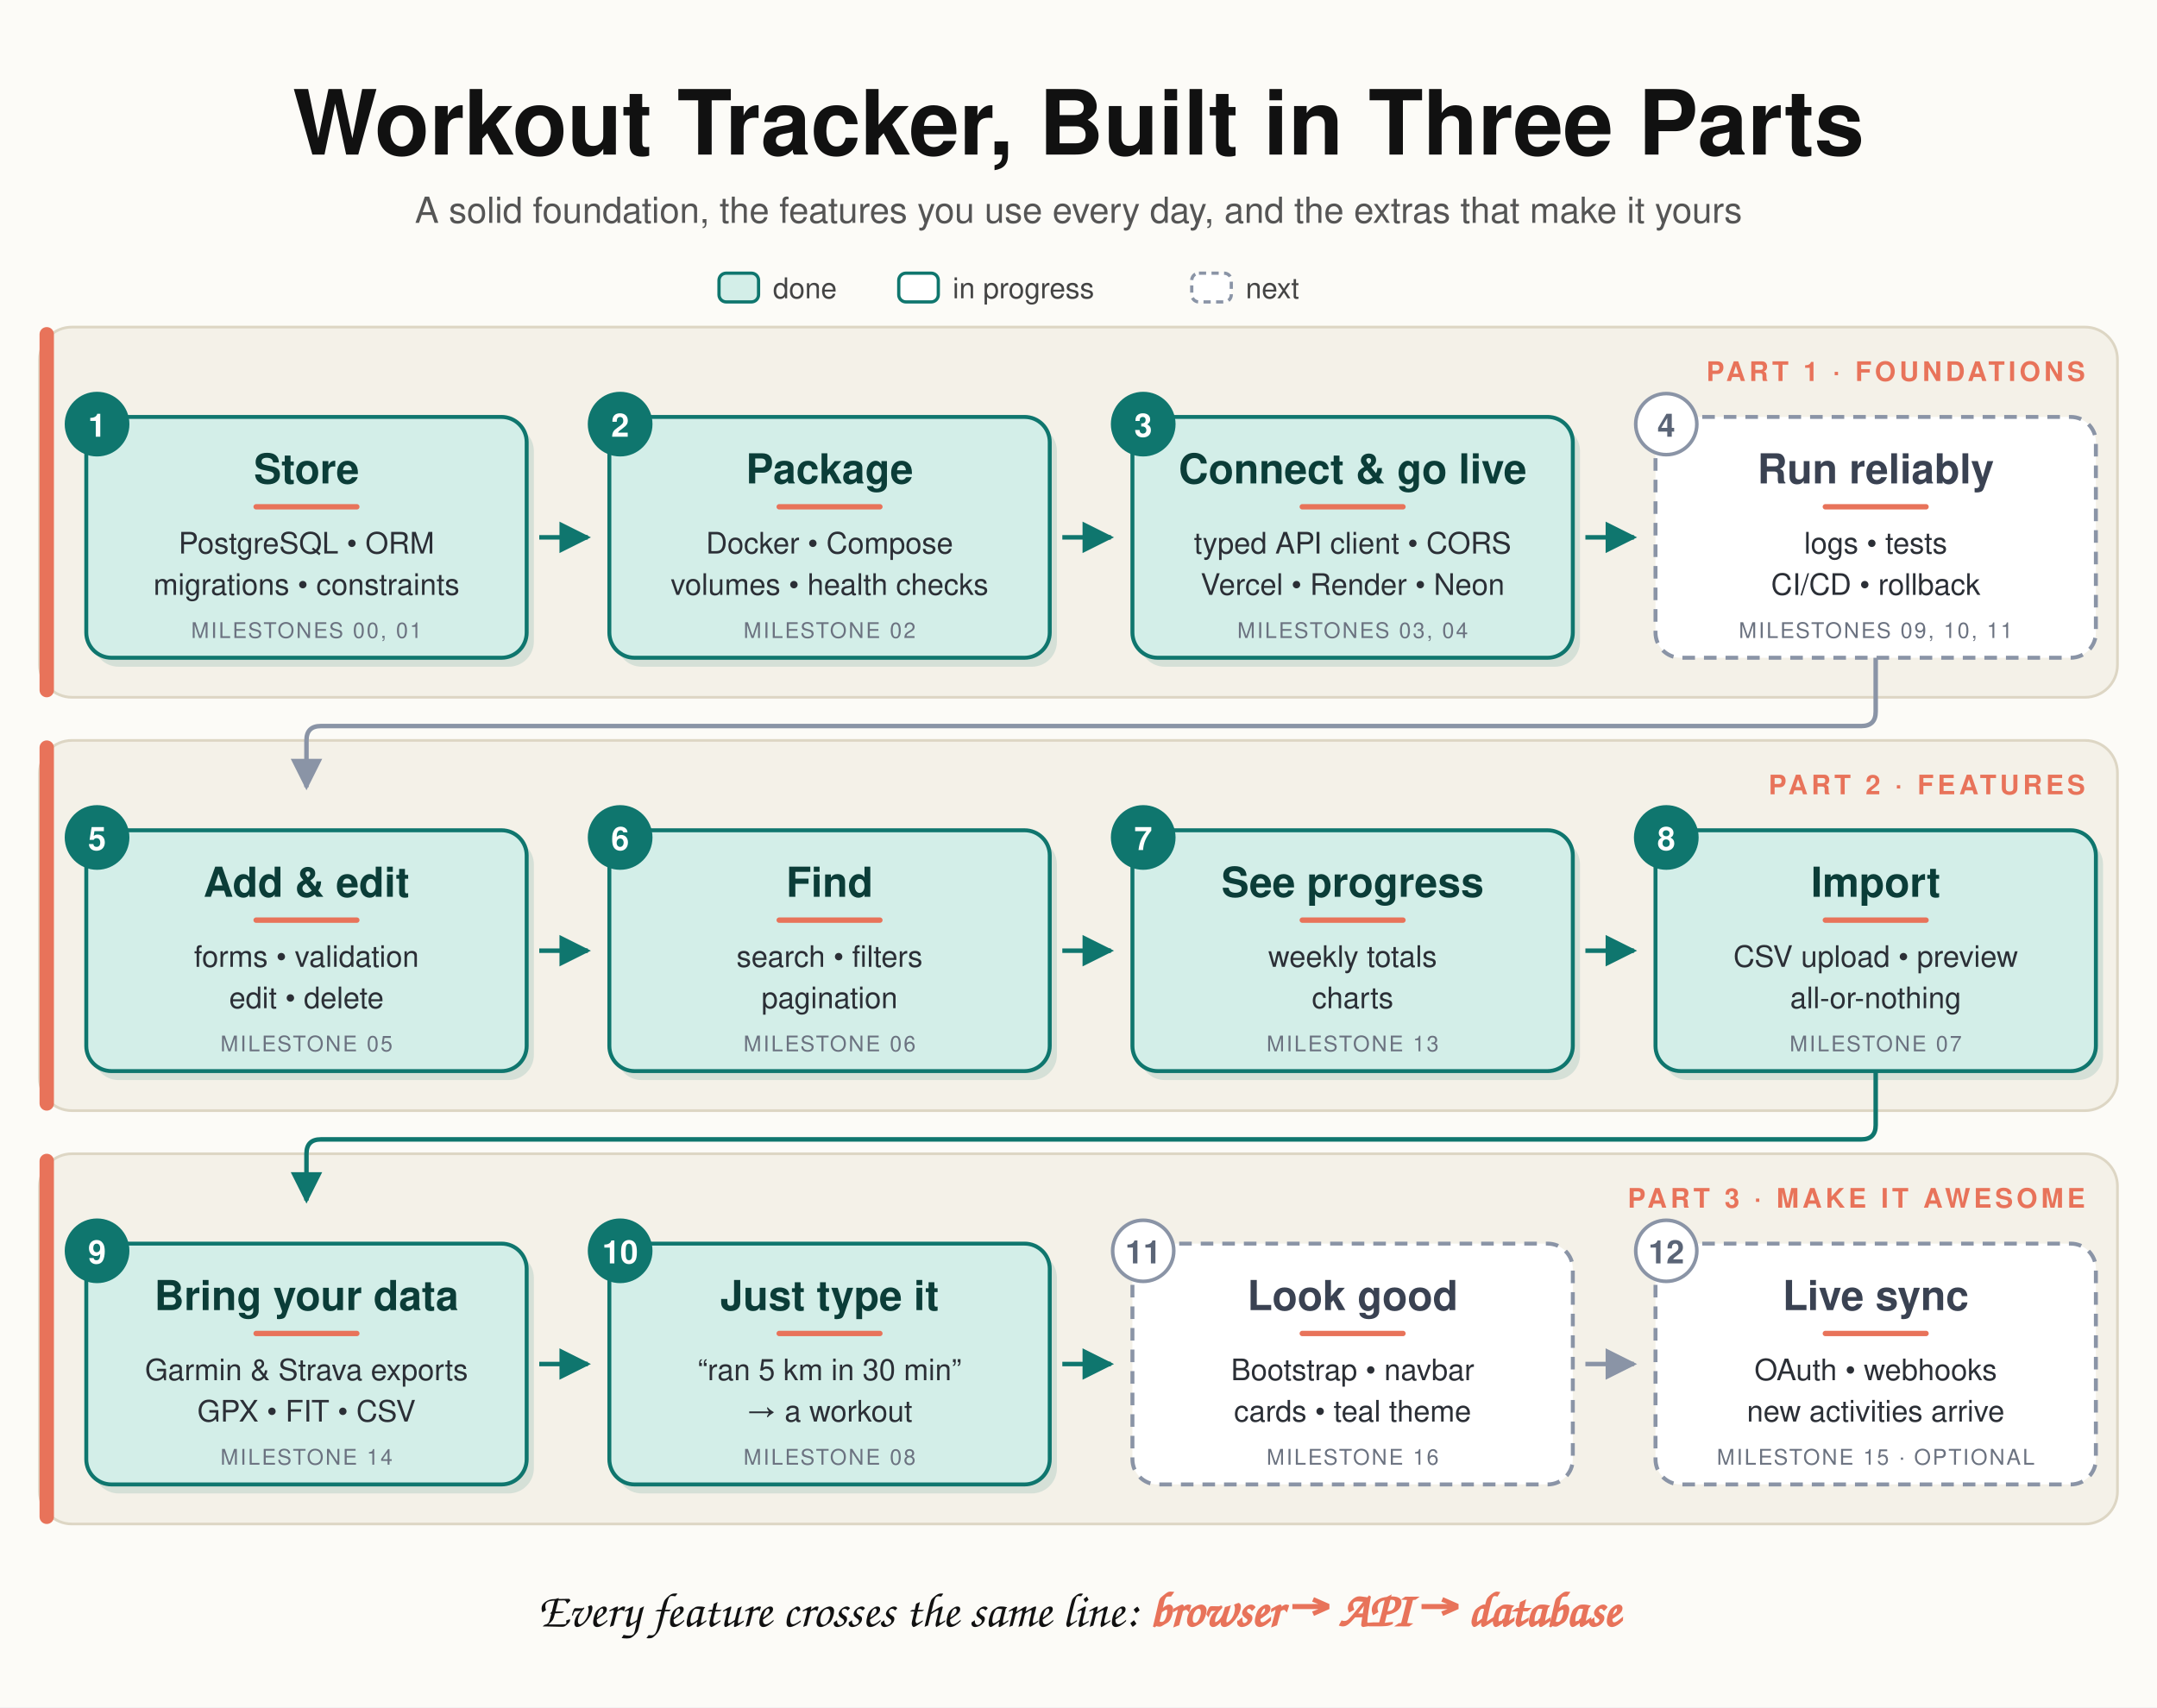
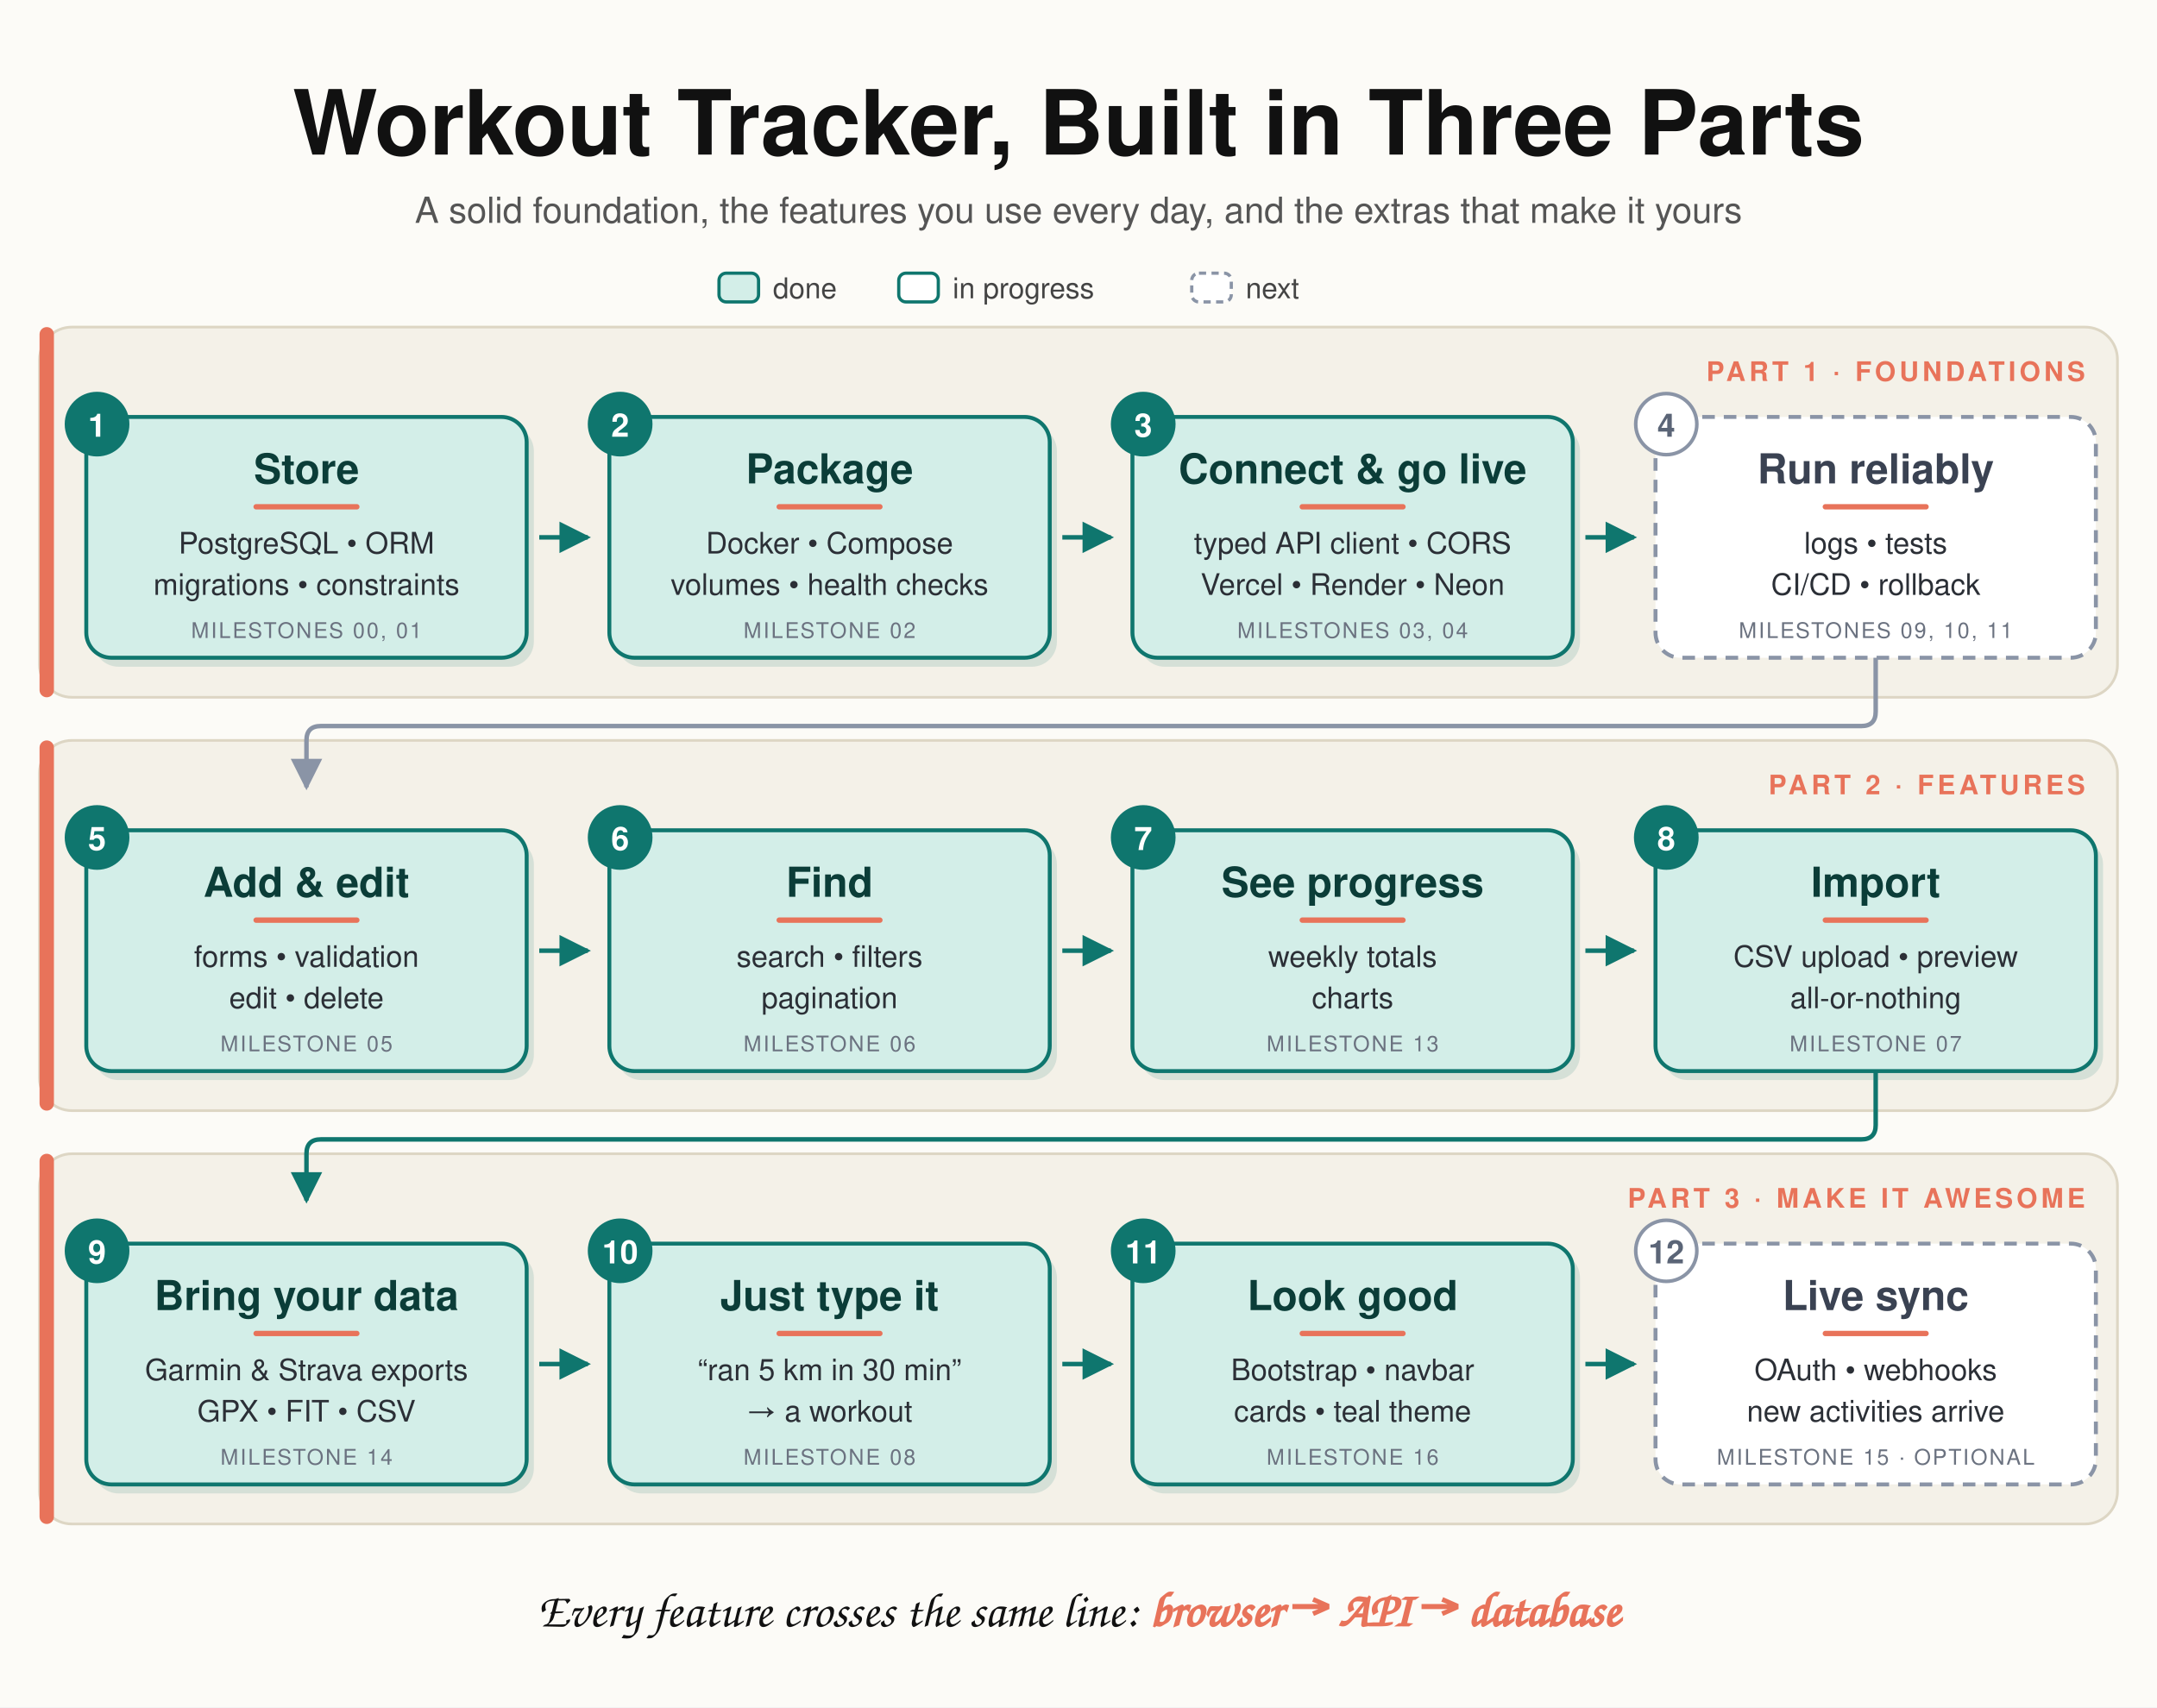
<svg xmlns="http://www.w3.org/2000/svg" viewBox="0 0 1200 950" width="1200" height="950">
  <defs>
    <marker id="a" viewBox="0 0 10 10" refX="9" refY="5" markerWidth="7" markerHeight="7" orient="auto">
      <path d="M0,0 L10,5 L0,10 z" fill="context-stroke" />
    </marker>
  </defs>
  <rect width="1200" height="950" fill="#fcfbf7" />
  <text x="600" y="86" text-anchor="middle" font-family="'Segoe UI',Helvetica,Arial,sans-serif" font-size="50" font-weight="900" fill="#111">Workout Tracker, Built in Three Parts</text>
  <text x="600" y="124" text-anchor="middle" font-family="'Segoe UI',Helvetica,Arial,sans-serif" font-size="20" fill="#555">A solid foundation, the features you use every day, and the extras that make it yours</text>
  <rect x="400" y="152" width="22" height="16" rx="4" fill="#d3eee8" stroke="#0f766e" stroke-width="1.8" />
  <text x="430" y="166" font-family="'Segoe UI',Helvetica,Arial,sans-serif" font-size="16" fill="#444">done</text>
  <rect x="500" y="152" width="22" height="16" rx="4" fill="#ffffff" stroke="#0f766e" stroke-width="1.8" />
  <text x="530" y="166" font-family="'Segoe UI',Helvetica,Arial,sans-serif" font-size="16" fill="#444">in progress</text>
  <rect x="663" y="152" width="22" height="16" rx="4" fill="#ffffff" stroke="#8a94a6" stroke-width="1.8" stroke-dasharray="4 3" />
  <text x="693" y="166" font-family="'Segoe UI',Helvetica,Arial,sans-serif" font-size="16" fill="#444">next</text>
  <rect x="22" y="182" width="1156" height="206" rx="18" fill="#f4f1e8" stroke="#ddd6c4" stroke-width="1.5" />
  <rect x="22" y="182" width="8" height="206" rx="4" fill="#e8735a" />
  <text x="1160" y="212" text-anchor="end" font-family="'Segoe UI',Helvetica,Arial,sans-serif" font-size="15" font-weight="700" letter-spacing="2" fill="#e8735a">PART 1 · FOUNDATIONS</text>
  <rect x="22" y="412" width="1156" height="206" rx="18" fill="#f4f1e8" stroke="#ddd6c4" stroke-width="1.5" />
  <rect x="22" y="412" width="8" height="206" rx="4" fill="#e8735a" />
  <text x="1160" y="442" text-anchor="end" font-family="'Segoe UI',Helvetica,Arial,sans-serif" font-size="15" font-weight="700" letter-spacing="2" fill="#e8735a">PART 2 · FEATURES</text>
  <rect x="22" y="642" width="1156" height="206" rx="18" fill="#f4f1e8" stroke="#ddd6c4" stroke-width="1.5" />
  <rect x="22" y="642" width="8" height="206" rx="4" fill="#e8735a" />
  <text x="1160" y="672" text-anchor="end" font-family="'Segoe UI',Helvetica,Arial,sans-serif" font-size="15" font-weight="700" letter-spacing="2" fill="#e8735a">PART 3 · MAKE IT AWESOME</text>
  <rect x="52" y="237" width="245" height="134" rx="14" fill="#0f766e22" />
  <rect x="48" y="232" width="245" height="134" rx="14" fill="#d3eee8" stroke="#0f766e" stroke-width="2.2" />
  <circle cx="54" cy="236" r="17" fill="#0f766e" stroke="#0f766e" stroke-width="2" />
  <text x="54" y="243" text-anchor="middle" font-family="'Segoe UI',Helvetica,Arial,sans-serif" font-size="18" font-weight="700" fill="#fff">1</text>
  <text x="170.5" y="269" text-anchor="middle" font-family="'Segoe UI',Helvetica,Arial,sans-serif" font-size="23" font-weight="700" fill="#0b3d38">Store</text>
  <line x1="142.5" y1="282" x2="198.5" y2="282" stroke="#e8735a" stroke-width="3" stroke-linecap="round" />
  <text x="170.5" y="308" text-anchor="middle" font-family="'Segoe UI',Helvetica,Arial,sans-serif" font-size="16.5" fill="#2b2f36">PostgreSQL • ORM</text>
  <text x="170.5" y="331" text-anchor="middle" font-family="'Segoe UI',Helvetica,Arial,sans-serif" font-size="16.5" fill="#2b2f36">migrations • constraints</text>
  <text x="170.5" y="355" text-anchor="middle" font-family="'Segoe UI',Helvetica,Arial,sans-serif" font-size="12" letter-spacing="1" fill="#6b7280">MILESTONES 00, 01</text>
  <line x1="300" y1="299.0" x2="327" y2="299.0" stroke="#0f766e" stroke-width="2.5" marker-end="url(#a)" />
  <rect x="343" y="237" width="245" height="134" rx="14" fill="#0f766e22" />
  <rect x="339" y="232" width="245" height="134" rx="14" fill="#d3eee8" stroke="#0f766e" stroke-width="2.2" />
  <circle cx="345" cy="236" r="17" fill="#0f766e" stroke="#0f766e" stroke-width="2" />
  <text x="345" y="243" text-anchor="middle" font-family="'Segoe UI',Helvetica,Arial,sans-serif" font-size="18" font-weight="700" fill="#fff">2</text>
  <text x="461.5" y="269" text-anchor="middle" font-family="'Segoe UI',Helvetica,Arial,sans-serif" font-size="23" font-weight="700" fill="#0b3d38">Package</text>
  <line x1="433.5" y1="282" x2="489.5" y2="282" stroke="#e8735a" stroke-width="3" stroke-linecap="round" />
  <text x="461.5" y="308" text-anchor="middle" font-family="'Segoe UI',Helvetica,Arial,sans-serif" font-size="16.5" fill="#2b2f36">Docker • Compose</text>
  <text x="461.5" y="331" text-anchor="middle" font-family="'Segoe UI',Helvetica,Arial,sans-serif" font-size="16.5" fill="#2b2f36">volumes • health checks</text>
  <text x="461.5" y="355" text-anchor="middle" font-family="'Segoe UI',Helvetica,Arial,sans-serif" font-size="12" letter-spacing="1" fill="#6b7280">MILESTONE 02</text>
  <line x1="591" y1="299.0" x2="618" y2="299.0" stroke="#0f766e" stroke-width="2.5" marker-end="url(#a)" />
  <rect x="634" y="237" width="245" height="134" rx="14" fill="#0f766e22" />
  <rect x="630" y="232" width="245" height="134" rx="14" fill="#d3eee8" stroke="#0f766e" stroke-width="2.2" />
  <circle cx="636" cy="236" r="17" fill="#0f766e" stroke="#0f766e" stroke-width="2" />
  <text x="636" y="243" text-anchor="middle" font-family="'Segoe UI',Helvetica,Arial,sans-serif" font-size="18" font-weight="700" fill="#fff">3</text>
  <text x="752.5" y="269" text-anchor="middle" font-family="'Segoe UI',Helvetica,Arial,sans-serif" font-size="23" font-weight="700" fill="#0b3d38">Connect &amp; go live</text>
  <line x1="724.5" y1="282" x2="780.5" y2="282" stroke="#e8735a" stroke-width="3" stroke-linecap="round" />
  <text x="752.5" y="308" text-anchor="middle" font-family="'Segoe UI',Helvetica,Arial,sans-serif" font-size="16.5" fill="#2b2f36">typed API client • CORS</text>
  <text x="752.5" y="331" text-anchor="middle" font-family="'Segoe UI',Helvetica,Arial,sans-serif" font-size="16.5" fill="#2b2f36">Vercel • Render • Neon</text>
  <text x="752.5" y="355" text-anchor="middle" font-family="'Segoe UI',Helvetica,Arial,sans-serif" font-size="12" letter-spacing="1" fill="#6b7280">MILESTONES 03, 04</text>
  <line x1="882" y1="299.0" x2="909" y2="299.0" stroke="#0f766e" stroke-width="2.5" marker-end="url(#a)" />
  <rect x="921" y="232" width="245" height="134" rx="14" fill="#ffffff" stroke="#8a94a6" stroke-width="2.2" stroke-dasharray="7 5" />
  <circle cx="927" cy="236" r="17" fill="#fff" stroke="#8a94a6" stroke-width="2" />
  <text x="927" y="243" text-anchor="middle" font-family="'Segoe UI',Helvetica,Arial,sans-serif" font-size="18" font-weight="700" fill="#5b6577">4</text>
  <text x="1043.5" y="269" text-anchor="middle" font-family="'Segoe UI',Helvetica,Arial,sans-serif" font-size="23" font-weight="700" fill="#3a4252">Run reliably</text>
  <line x1="1015.5" y1="282" x2="1071.5" y2="282" stroke="#e8735a" stroke-width="3" stroke-linecap="round" />
  <text x="1043.5" y="308" text-anchor="middle" font-family="'Segoe UI',Helvetica,Arial,sans-serif" font-size="16.5" fill="#2b2f36">logs • tests</text>
  <text x="1043.5" y="331" text-anchor="middle" font-family="'Segoe UI',Helvetica,Arial,sans-serif" font-size="16.5" fill="#2b2f36">CI/CD • rollback</text>
  <text x="1043.5" y="355" text-anchor="middle" font-family="'Segoe UI',Helvetica,Arial,sans-serif" font-size="12" letter-spacing="1" fill="#6b7280">MILESTONES 09, 10, 11</text>
  <path d="M1043.5,366 V396 Q1043.5,404 1035.5,404 H178.5 Q170.5,404 170.5,412 V438" fill="none" stroke="#8a94a6" stroke-width="2.5" marker-end="url(#a)" />
  <rect x="52" y="467" width="245" height="134" rx="14" fill="#0f766e22" />
  <rect x="48" y="462" width="245" height="134" rx="14" fill="#d3eee8" stroke="#0f766e" stroke-width="2.2" />
  <circle cx="54" cy="466" r="17" fill="#0f766e" stroke="#0f766e" stroke-width="2" />
  <text x="54" y="473" text-anchor="middle" font-family="'Segoe UI',Helvetica,Arial,sans-serif" font-size="18" font-weight="700" fill="#fff">5</text>
  <text x="170.5" y="499" text-anchor="middle" font-family="'Segoe UI',Helvetica,Arial,sans-serif" font-size="23" font-weight="700" fill="#0b3d38">Add &amp; edit</text>
  <line x1="142.5" y1="512" x2="198.5" y2="512" stroke="#e8735a" stroke-width="3" stroke-linecap="round" />
  <text x="170.5" y="538" text-anchor="middle" font-family="'Segoe UI',Helvetica,Arial,sans-serif" font-size="16.5" fill="#2b2f36">forms • validation</text>
  <text x="170.5" y="561" text-anchor="middle" font-family="'Segoe UI',Helvetica,Arial,sans-serif" font-size="16.5" fill="#2b2f36">edit • delete</text>
  <text x="170.5" y="585" text-anchor="middle" font-family="'Segoe UI',Helvetica,Arial,sans-serif" font-size="12" letter-spacing="1" fill="#6b7280">MILESTONE 05</text>
  <line x1="300" y1="529.0" x2="327" y2="529.0" stroke="#0f766e" stroke-width="2.5" marker-end="url(#a)" />
  <rect x="343" y="467" width="245" height="134" rx="14" fill="#0f766e22" />
  <rect x="339" y="462" width="245" height="134" rx="14" fill="#d3eee8" stroke="#0f766e" stroke-width="2.2" />
  <circle cx="345" cy="466" r="17" fill="#0f766e" stroke="#0f766e" stroke-width="2" />
  <text x="345" y="473" text-anchor="middle" font-family="'Segoe UI',Helvetica,Arial,sans-serif" font-size="18" font-weight="700" fill="#fff">6</text>
  <text x="461.5" y="499" text-anchor="middle" font-family="'Segoe UI',Helvetica,Arial,sans-serif" font-size="23" font-weight="700" fill="#0b3d38">Find</text>
  <line x1="433.5" y1="512" x2="489.5" y2="512" stroke="#e8735a" stroke-width="3" stroke-linecap="round" />
  <text x="461.5" y="538" text-anchor="middle" font-family="'Segoe UI',Helvetica,Arial,sans-serif" font-size="16.5" fill="#2b2f36">search • filters</text>
  <text x="461.5" y="561" text-anchor="middle" font-family="'Segoe UI',Helvetica,Arial,sans-serif" font-size="16.5" fill="#2b2f36">pagination</text>
  <text x="461.5" y="585" text-anchor="middle" font-family="'Segoe UI',Helvetica,Arial,sans-serif" font-size="12" letter-spacing="1" fill="#6b7280">MILESTONE 06</text>
  <line x1="591" y1="529.0" x2="618" y2="529.0" stroke="#0f766e" stroke-width="2.5" marker-end="url(#a)" />
  <rect x="634" y="467" width="245" height="134" rx="14" fill="#0f766e22" />
  <rect x="630" y="462" width="245" height="134" rx="14" fill="#d3eee8" stroke="#0f766e" stroke-width="2.2" />
  <circle cx="636" cy="466" r="17" fill="#0f766e" stroke="#0f766e" stroke-width="2" />
  <text x="636" y="473" text-anchor="middle" font-family="'Segoe UI',Helvetica,Arial,sans-serif" font-size="18" font-weight="700" fill="#fff">7</text>
  <text x="752.5" y="499" text-anchor="middle" font-family="'Segoe UI',Helvetica,Arial,sans-serif" font-size="23" font-weight="700" fill="#0b3d38">See progress</text>
  <line x1="724.5" y1="512" x2="780.5" y2="512" stroke="#e8735a" stroke-width="3" stroke-linecap="round" />
  <text x="752.5" y="538" text-anchor="middle" font-family="'Segoe UI',Helvetica,Arial,sans-serif" font-size="16.5" fill="#2b2f36">weekly totals</text>
  <text x="752.5" y="561" text-anchor="middle" font-family="'Segoe UI',Helvetica,Arial,sans-serif" font-size="16.5" fill="#2b2f36">charts</text>
  <text x="752.5" y="585" text-anchor="middle" font-family="'Segoe UI',Helvetica,Arial,sans-serif" font-size="12" letter-spacing="1" fill="#6b7280">MILESTONE 13</text>
  <line x1="882" y1="529.0" x2="909" y2="529.0" stroke="#0f766e" stroke-width="2.5" marker-end="url(#a)" />
  <rect x="925" y="467" width="245" height="134" rx="14" fill="#0f766e22" />
  <rect x="921" y="462" width="245" height="134" rx="14" fill="#d3eee8" stroke="#0f766e" stroke-width="2.2" />
  <circle cx="927" cy="466" r="17" fill="#0f766e" stroke="#0f766e" stroke-width="2" />
  <text x="927" y="473" text-anchor="middle" font-family="'Segoe UI',Helvetica,Arial,sans-serif" font-size="18" font-weight="700" fill="#fff">8</text>
  <text x="1043.5" y="499" text-anchor="middle" font-family="'Segoe UI',Helvetica,Arial,sans-serif" font-size="23" font-weight="700" fill="#0b3d38">Import</text>
  <line x1="1015.5" y1="512" x2="1071.5" y2="512" stroke="#e8735a" stroke-width="3" stroke-linecap="round" />
  <text x="1043.5" y="538" text-anchor="middle" font-family="'Segoe UI',Helvetica,Arial,sans-serif" font-size="16.5" fill="#2b2f36">CSV upload • preview</text>
  <text x="1043.5" y="561" text-anchor="middle" font-family="'Segoe UI',Helvetica,Arial,sans-serif" font-size="16.5" fill="#2b2f36">all-or-nothing</text>
  <text x="1043.5" y="585" text-anchor="middle" font-family="'Segoe UI',Helvetica,Arial,sans-serif" font-size="12" letter-spacing="1" fill="#6b7280">MILESTONE 07</text>
  <path d="M1043.5,596 V626 Q1043.5,634 1035.5,634 H178.5 Q170.5,634 170.5,642 V668" fill="none" stroke="#0f766e" stroke-width="2.5" marker-end="url(#a)" />
  <rect x="52" y="697" width="245" height="134" rx="14" fill="#0f766e22" />
  <rect x="48" y="692" width="245" height="134" rx="14" fill="#d3eee8" stroke="#0f766e" stroke-width="2.2" />
  <circle cx="54" cy="696" r="17" fill="#0f766e" stroke="#0f766e" stroke-width="2" />
  <text x="54" y="703" text-anchor="middle" font-family="'Segoe UI',Helvetica,Arial,sans-serif" font-size="18" font-weight="700" fill="#fff">9</text>
  <text x="170.5" y="729" text-anchor="middle" font-family="'Segoe UI',Helvetica,Arial,sans-serif" font-size="23" font-weight="700" fill="#0b3d38">Bring your data</text>
  <line x1="142.5" y1="742" x2="198.5" y2="742" stroke="#e8735a" stroke-width="3" stroke-linecap="round" />
  <text x="170.5" y="768" text-anchor="middle" font-family="'Segoe UI',Helvetica,Arial,sans-serif" font-size="16.5" fill="#2b2f36">Garmin &amp; Strava exports</text>
  <text x="170.5" y="791" text-anchor="middle" font-family="'Segoe UI',Helvetica,Arial,sans-serif" font-size="16.5" fill="#2b2f36">GPX • FIT • CSV</text>
  <text x="170.5" y="815" text-anchor="middle" font-family="'Segoe UI',Helvetica,Arial,sans-serif" font-size="12" letter-spacing="1" fill="#6b7280">MILESTONE 14</text>
  <line x1="300" y1="759.0" x2="327" y2="759.0" stroke="#0f766e" stroke-width="2.5" marker-end="url(#a)" />
  <rect x="343" y="697" width="245" height="134" rx="14" fill="#0f766e22" />
  <rect x="339" y="692" width="245" height="134" rx="14" fill="#d3eee8" stroke="#0f766e" stroke-width="2.2" />
  <circle cx="345" cy="696" r="17" fill="#0f766e" stroke="#0f766e" stroke-width="2" />
  <text x="345" y="703" text-anchor="middle" font-family="'Segoe UI',Helvetica,Arial,sans-serif" font-size="18" font-weight="700" fill="#fff">10</text>
  <text x="461.5" y="729" text-anchor="middle" font-family="'Segoe UI',Helvetica,Arial,sans-serif" font-size="23" font-weight="700" fill="#0b3d38">Just type it</text>
  <line x1="433.5" y1="742" x2="489.5" y2="742" stroke="#e8735a" stroke-width="3" stroke-linecap="round" />
  <text x="461.5" y="768" text-anchor="middle" font-family="'Segoe UI',Helvetica,Arial,sans-serif" font-size="16.5" fill="#2b2f36">“ran 5 km in 30 min”</text>
  <text x="461.5" y="791" text-anchor="middle" font-family="'Segoe UI',Helvetica,Arial,sans-serif" font-size="16.5" fill="#2b2f36">→ a workout</text>
  <text x="461.5" y="815" text-anchor="middle" font-family="'Segoe UI',Helvetica,Arial,sans-serif" font-size="12" letter-spacing="1" fill="#6b7280">MILESTONE 08</text>
  <line x1="591" y1="759.0" x2="618" y2="759.0" stroke="#0f766e" stroke-width="2.5" marker-end="url(#a)" />
-   <rect x="630" y="692" width="245" height="134" rx="14" fill="#ffffff" stroke="#8a94a6" stroke-width="2.2" stroke-dasharray="7 5" />
-   <circle cx="636" cy="696" r="17" fill="#fff" stroke="#8a94a6" stroke-width="2" />
-   <text x="636" y="703" text-anchor="middle" font-family="'Segoe UI',Helvetica,Arial,sans-serif" font-size="18" font-weight="700" fill="#5b6577">11</text>
-   <text x="752.5" y="729" text-anchor="middle" font-family="'Segoe UI',Helvetica,Arial,sans-serif" font-size="23" font-weight="700" fill="#3a4252">Look good</text>
+   <rect x="634" y="697" width="245" height="134" rx="14" fill="#0f766e22" />
+   <rect x="630" y="692" width="245" height="134" rx="14" fill="#d3eee8" stroke="#0f766e" stroke-width="2.2" />
+   <circle cx="636" cy="696" r="17" fill="#0f766e" stroke="#0f766e" stroke-width="2" />
+   <text x="636" y="703" text-anchor="middle" font-family="'Segoe UI',Helvetica,Arial,sans-serif" font-size="18" font-weight="700" fill="#fff">11</text>
+   <text x="752.5" y="729" text-anchor="middle" font-family="'Segoe UI',Helvetica,Arial,sans-serif" font-size="23" font-weight="700" fill="#0b3d38">Look good</text>
  <line x1="724.5" y1="742" x2="780.5" y2="742" stroke="#e8735a" stroke-width="3" stroke-linecap="round" />
  <text x="752.5" y="768" text-anchor="middle" font-family="'Segoe UI',Helvetica,Arial,sans-serif" font-size="16.5" fill="#2b2f36">Bootstrap • navbar</text>
  <text x="752.5" y="791" text-anchor="middle" font-family="'Segoe UI',Helvetica,Arial,sans-serif" font-size="16.5" fill="#2b2f36">cards • teal theme</text>
  <text x="752.5" y="815" text-anchor="middle" font-family="'Segoe UI',Helvetica,Arial,sans-serif" font-size="12" letter-spacing="1" fill="#6b7280">MILESTONE 16</text>
-   <line x1="882" y1="759.0" x2="909" y2="759.0" stroke="#8a94a6" stroke-width="2.5" marker-end="url(#a)" />
+   <line x1="882" y1="759.0" x2="909" y2="759.0" stroke="#0f766e" stroke-width="2.5" marker-end="url(#a)" />
  <rect x="921" y="692" width="245" height="134" rx="14" fill="#ffffff" stroke="#8a94a6" stroke-width="2.2" stroke-dasharray="7 5" />
  <circle cx="927" cy="696" r="17" fill="#fff" stroke="#8a94a6" stroke-width="2" />
  <text x="927" y="703" text-anchor="middle" font-family="'Segoe UI',Helvetica,Arial,sans-serif" font-size="18" font-weight="700" fill="#5b6577">12</text>
  <text x="1043.5" y="729" text-anchor="middle" font-family="'Segoe UI',Helvetica,Arial,sans-serif" font-size="23" font-weight="700" fill="#3a4252">Live sync</text>
  <line x1="1015.5" y1="742" x2="1071.5" y2="742" stroke="#e8735a" stroke-width="3" stroke-linecap="round" />
  <text x="1043.5" y="768" text-anchor="middle" font-family="'Segoe UI',Helvetica,Arial,sans-serif" font-size="16.5" fill="#2b2f36">OAuth • webhooks</text>
  <text x="1043.5" y="791" text-anchor="middle" font-family="'Segoe UI',Helvetica,Arial,sans-serif" font-size="16.5" fill="#2b2f36">new activities arrive</text>
  <text x="1043.5" y="815" text-anchor="middle" font-family="'Segoe UI',Helvetica,Arial,sans-serif" font-size="12" letter-spacing="1" fill="#6b7280">MILESTONE 15 · OPTIONAL</text>
  <text x="600" y="905" text-anchor="middle" font-family="'Segoe Print','Comic Sans MS','Bradley Hand',cursive" font-size="27" fill="#111">Every feature crosses the same line: <tspan fill="#e8735a" font-weight="700">browser → API → database</tspan>
  </text>
</svg>
